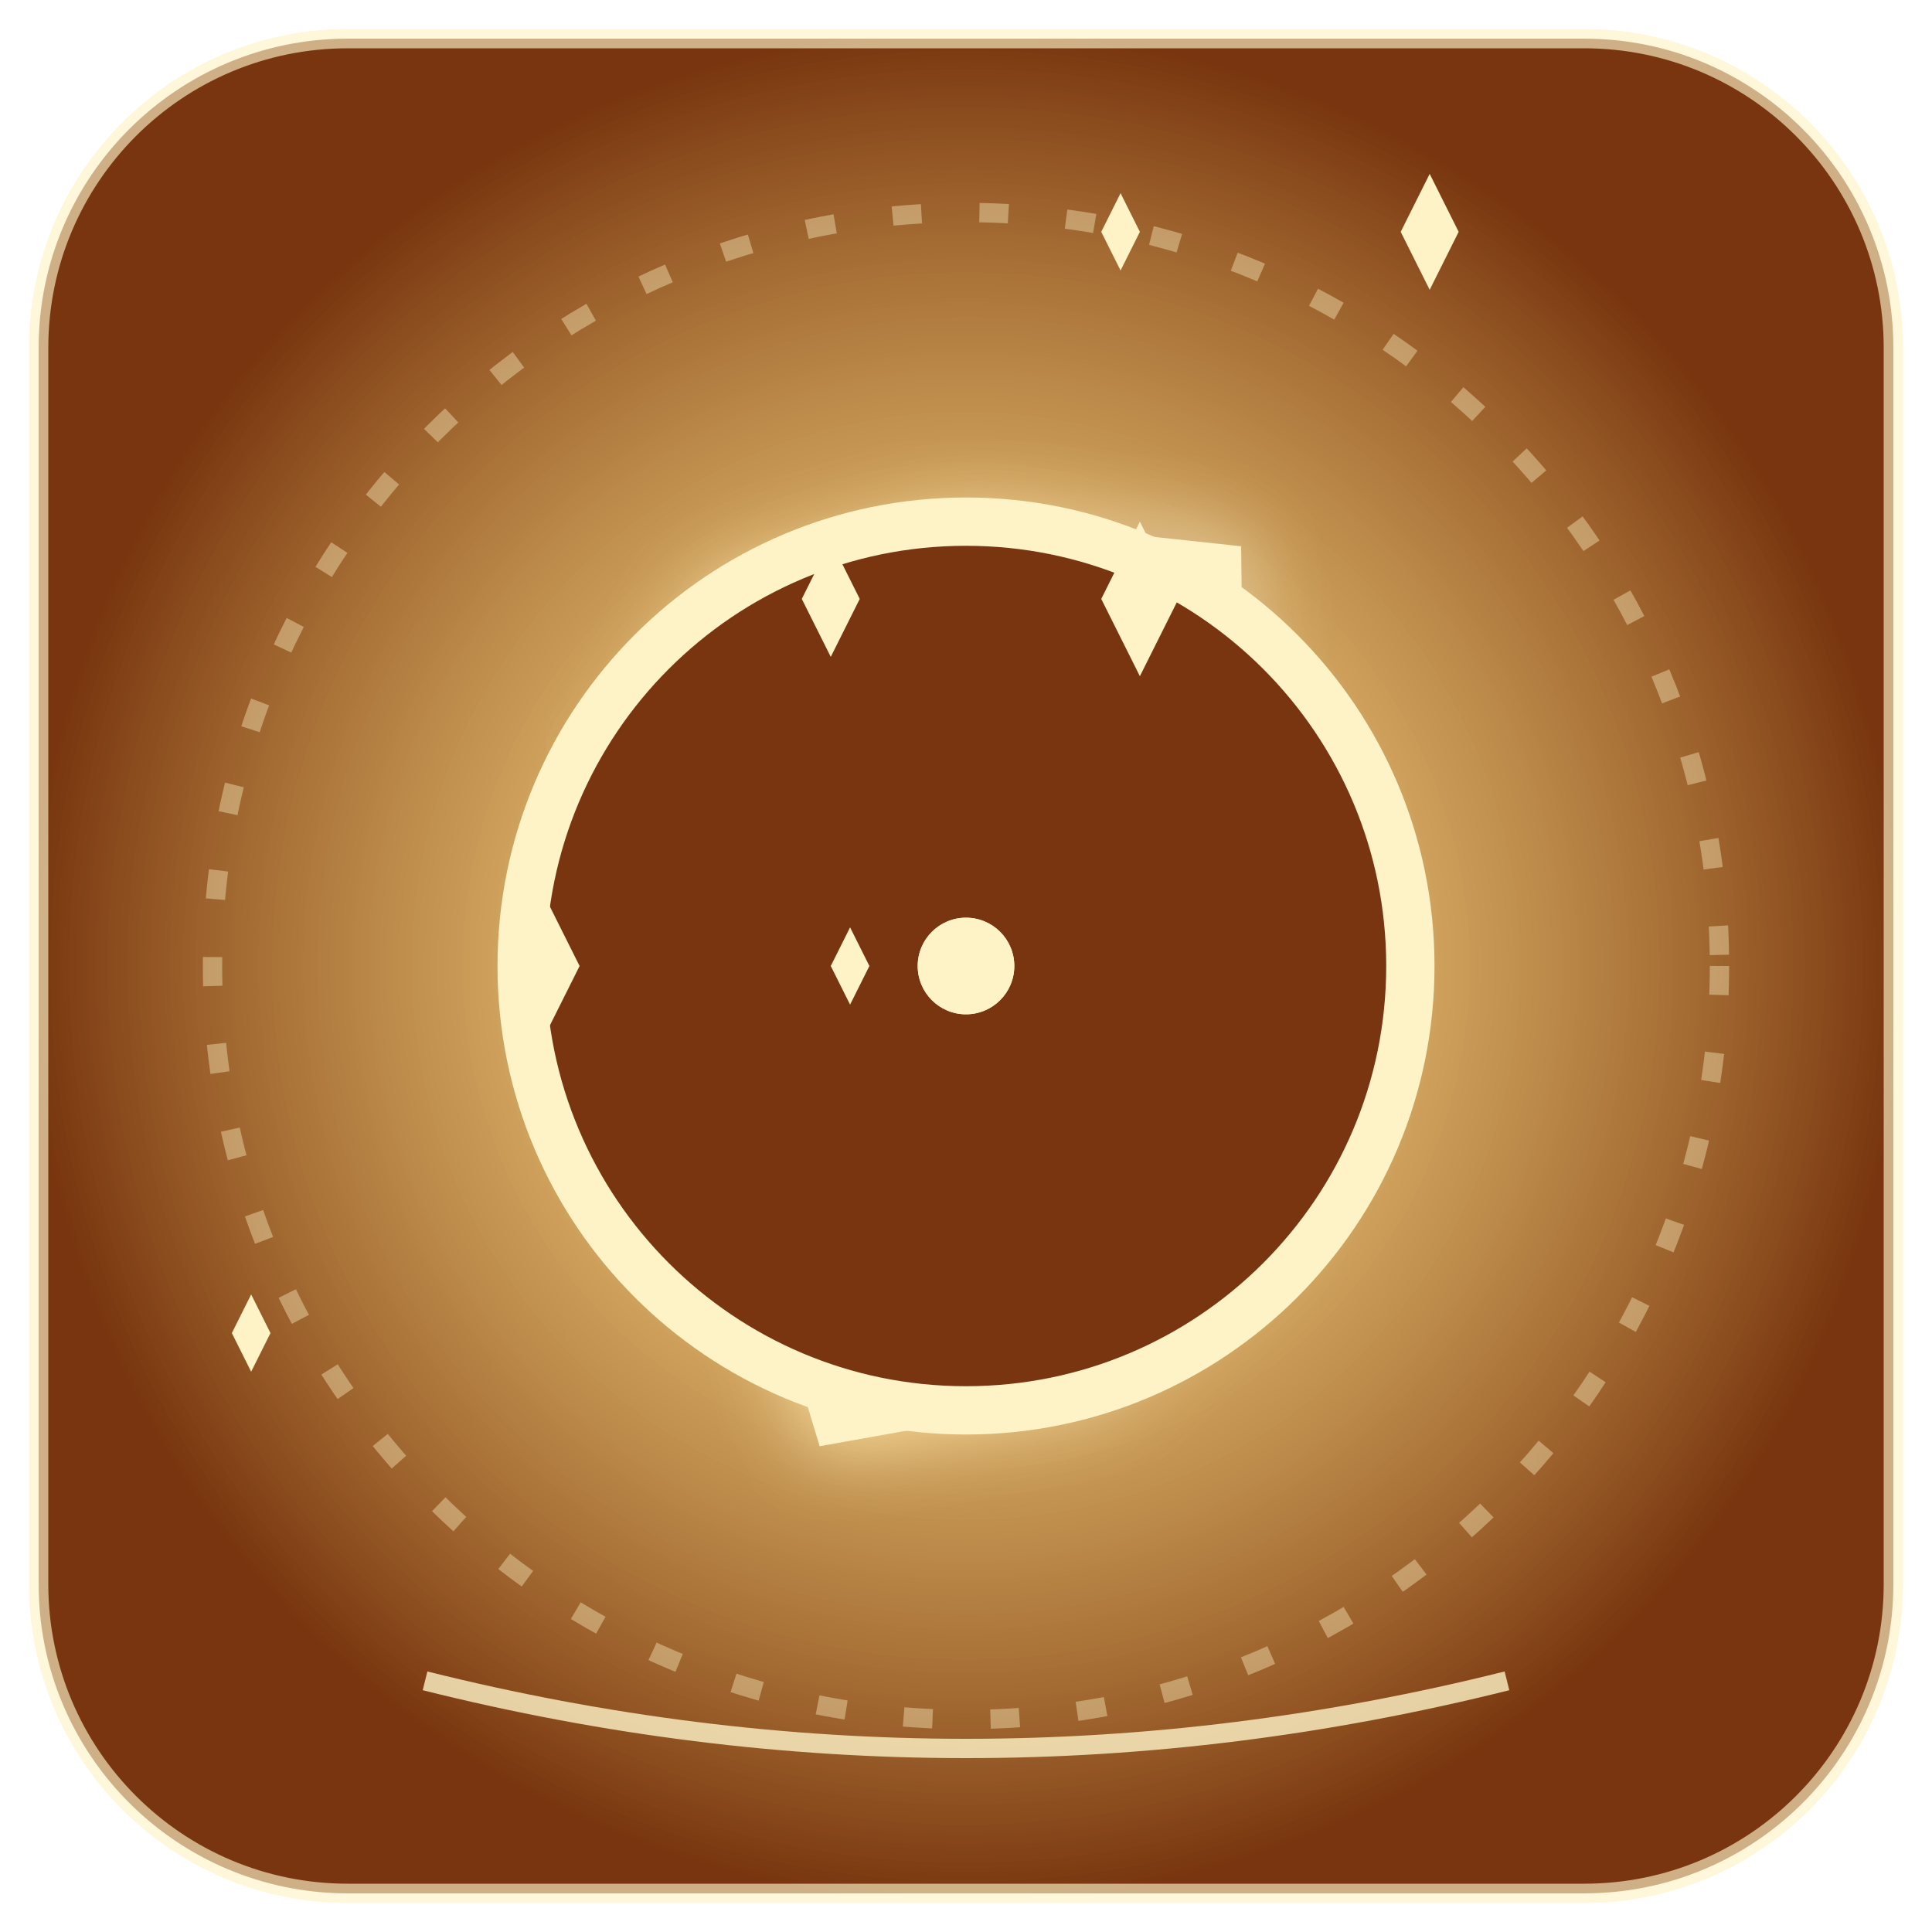
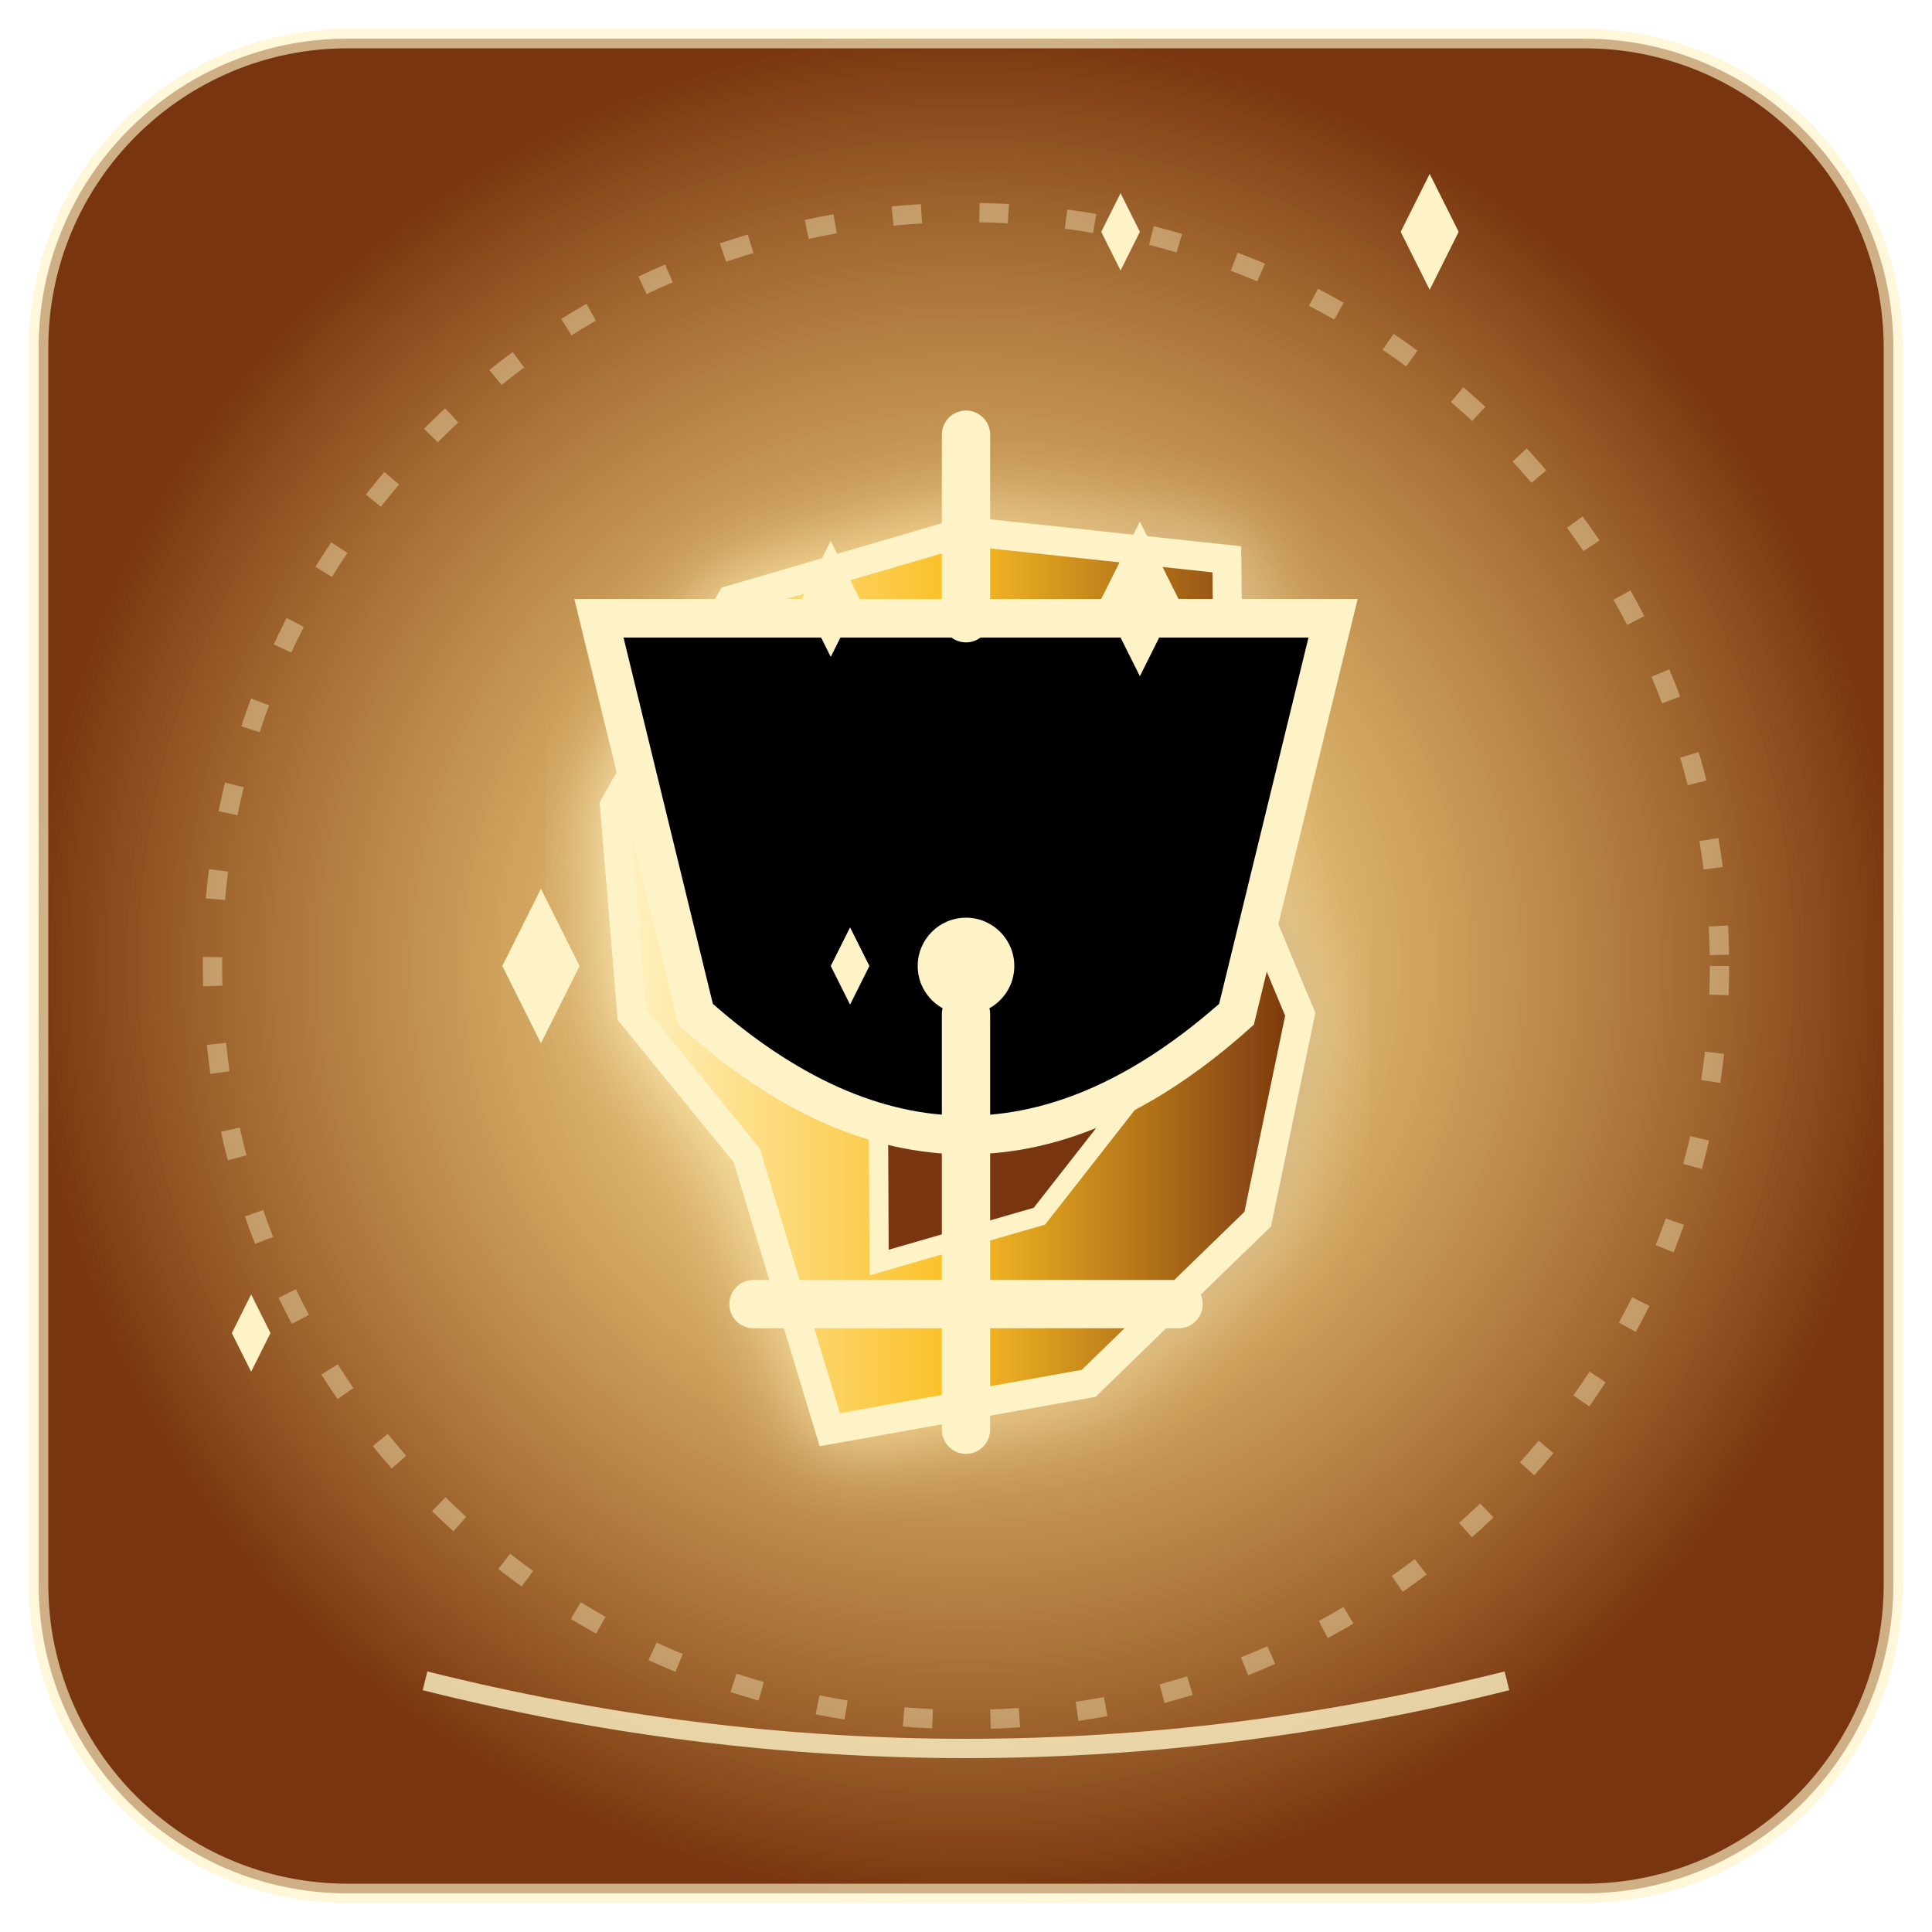
- <svg xmlns="http://www.w3.org/2000/svg" viewBox="0 0 200 200" role="img" aria-labelledby="title">
+ <svg xmlns="http://www.w3.org/2000/svg" viewBox="0 0 200 200" data-gift-id="timepiece-n10" role="img" aria-labelledby="title">
  <defs>
    <radialGradient id="bg">
      <stop stop-color="#FBBF24" stop-opacity=".42" />
      <stop offset="1" stop-color="#78350F" />
    </radialGradient>
    <linearGradient id="metal">
      <stop stop-color="#FEF3C7" />
      <stop offset=".5" stop-color="#FBBF24" />
      <stop offset="1" stop-color="#78350F" />
    </linearGradient>
    <filter id="glow">
      <feGaussianBlur stdDeviation="4" result="x" />
      <feMerge>
        <feMergeNode in="x" />
        <feMergeNode in="SourceGraphic" />
      </feMerge>
    </filter>
  </defs>
  <rect x="4" y="4" width="192" height="192" rx="32" fill="url(#bg)" stroke="#FEF3C7" stroke-opacity=".65" stroke-width="2" />
  <circle cx="100" cy="100" r="78" fill="none" stroke="#FEF3C7" stroke-opacity=".4" stroke-width="2" stroke-dasharray="3 6" />
  <polygon points="100.0,55.0 127.0,57.9 127.3,87.5 134.6,105.0 130.2,126.2 112.7,143.2 85.9,148.0 77.3,119.6 65.4,105.0 63.6,83.4 75.7,62.1" fill="url(#metal)" stroke="#FEF3C7" stroke-width="3" filter="url(#glow)" />
  <polygon points="100.0,73.0 117.3,73.1 110.9,95.0 116.8,102.4 116.6,114.4 107.6,125.9 91.0,130.7 90.9,107.9 83.2,102.4 80.0,90.9 85.4,77.3" fill="#78350F" stroke="#FEF3C7" stroke-width="2" />
-   <circle cx="100" cy="100" r="46" fill="#78350F" stroke="#FEF3C7" stroke-width="5" />
-   <path d="M100 67 V101 L126 116" stroke="#F#78350F#78350FF24" stroke-width="6" stroke-linecap="round" fill="none" />
-   <circle cx="100" cy="100" r="5" fill="#FEF3C7" />
+   <path d="M62 64 H138 L128 105 Q100 130 72 105Z" fill="#F#78350F#78350FF24" stroke="#FEF3C7" stroke-width="4" />
+   <path d="M100 45 V64 M78 135 H122 M100 105 V148" stroke="#FEF3C7" stroke-width="5" stroke-linecap="round" />
  <path d="M116 20 L118 24 L116 28 L114 24Z" fill="#FEF3C7" />
  <path d="M86 56 L89 62 L86 68 L83 62Z" fill="#FEF3C7" />
  <path d="M56 92 L60 100 L56 108 L52 100Z" fill="#FEF3C7" />
  <path d="M26 134 L28 138 L26 142 L24 138Z" fill="#FEF3C7" />
  <path d="M148 18 L151 24 L148 30 L145 24Z" fill="#FEF3C7" />
  <path d="M118 54 L122 62 L118 70 L114 62Z" fill="#FEF3C7" />
  <path d="M88 96 L90 100 L88 104 L86 100Z" fill="#FEF3C7" />
  <circle cx="100" cy="100" r="5" fill="#FEF3C7" />
  <path d="M44 174 Q100 188 156 174" fill="none" stroke="#FEF3C7" stroke-opacity=".8" stroke-width="2" />
</svg>
